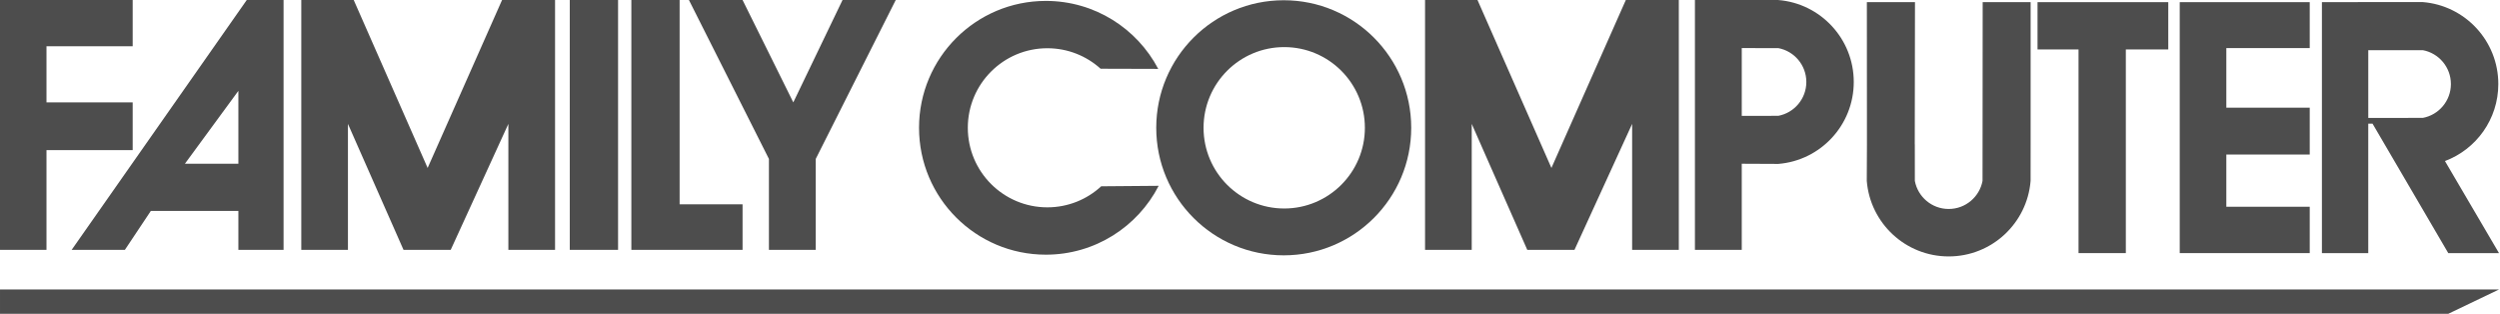
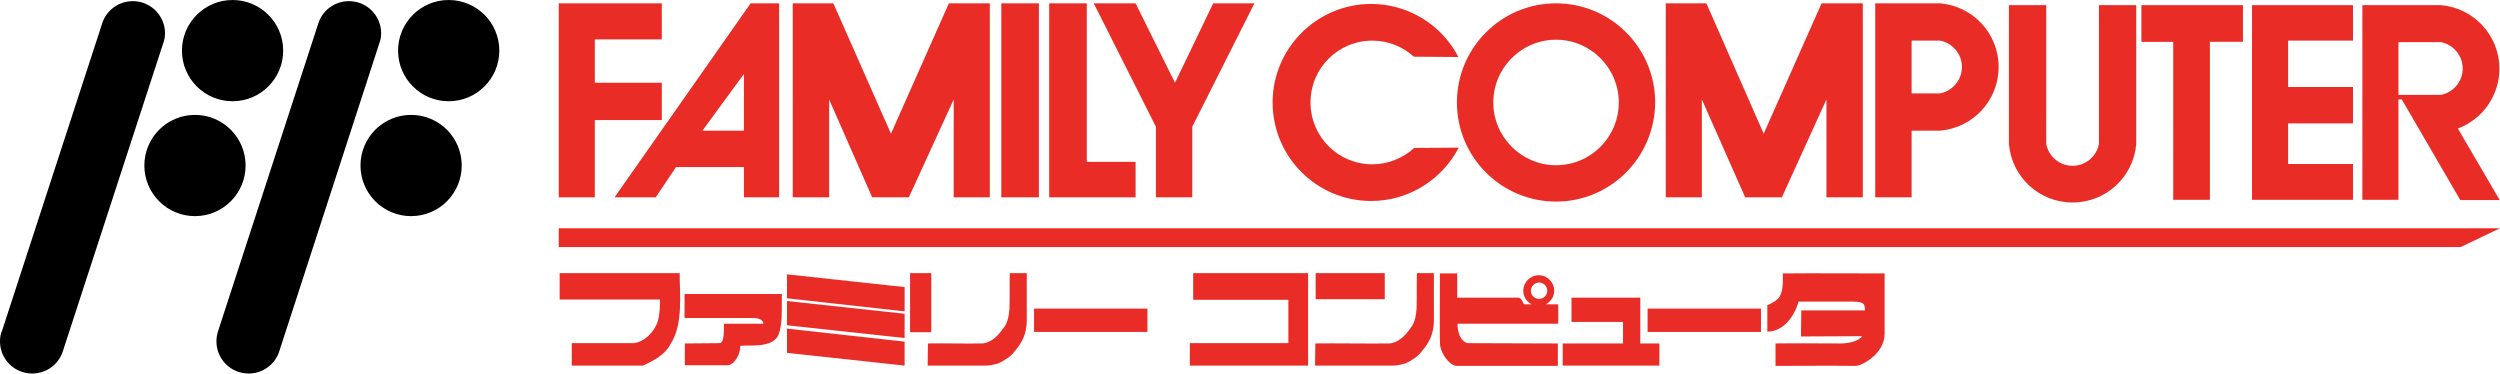
- <svg xmlns="http://www.w3.org/2000/svg" id="Layer_1" enable-background="new 0 0 566.929 71.161" xml:space="preserve" height="71.161px" viewBox="0 0 566.929 71.161" width="566.93px" version="1.1" y="0px" x="0px">
-   <g id="g3" fill="#4d4d4d">
-     <polygon id="polygon5" points="0,0,30.1,0,30.1,10.491,10.546,10.491,10.546,23.218,30.1,23.218,30.1,34.042,10.546,34.042,10.546,56.66,0,56.66" />
-     <path id="path7" d="M64.333,56.66h-10.254v-8.821h-19.864l-5.885,8.821h-12.074l39.725-56.66h8.351v56.66zm-10.254-19.526v-16.532l-12.133,16.532h12.133z" />
-     <polygon id="polygon9" points="68.35,0,80.243,0,97.014,38.086,113.9,0,125.92,0,125.92,56.66,115.33,56.66,115.33,28.095,102.25,56.66,91.542,56.66,78.935,28.095,78.935,56.66,68.35,56.66" />
-     <polygon id="polygon11" points="323.29,0,335.19,0,351.96,38.086,368.84,0,380.86,0,380.86,56.66,370.27,56.66,370.27,28.095,357.19,56.66,346.48,56.66,333.88,28.095,333.88,56.66,323.29,56.66" />
-     <rect id="rect13" height="56.66" width="10.956" x="129.26" />
-     <polygon id="polygon15" points="143.23,0,154.18,0,154.18,46.331,168.46,46.331,168.46,56.66,143.23,56.66" />
-     <polygon id="polygon17" points="156.29,0,168.46,0,179.97,23.218,191.14,0,203.21,0,185.06,36.039,185.06,56.66,174.44,56.66,174.44,36.039" />
-     <path id="path19" d="M262.91,42.032" />
-     <path id="path21" d="M262.76,15.627c-4.812-9.167-14.422-15.419-25.493-15.419-15.891,0-28.772,12.882-28.772,28.772s12.882,28.773,28.772,28.773c11.15,0,20.819-6.342,25.595-15.616l-13.038,0.107c-3.214,2.964-7.508,4.774-12.225,4.774-9.962,0-18.038-8.076-18.038-18.039s8.076-18.038,18.038-18.038c4.65,0,8.89,1.76,12.089,4.649l13.07,0.037z" />
-     <path id="path23" d="M291.23,57.903c-15.973,0-28.923-12.949-28.923-28.923s12.95-28.923,28.923-28.923c15.974,0,28.923,12.949,28.923,28.923s-12.95,28.923-28.92,28.923zm18.41-28.923c0-10.106-8.193-18.299-18.299-18.299s-18.3,8.193-18.3,18.299,8.193,18.299,18.3,18.299c10.1,0,18.3-8.193,18.3-18.299z" />
-     <path id="path25" d="M403.42,0.007c9.588,0.771,17.129,8.796,17.129,18.583,0,9.786-7.541,17.812-17.129,18.582l-8.281-0.038v19.526h-10.624v-56.66h10.624l8.28,0.007zm-8.28,10.898v15.368l8.282-0.006c3.624-0.677,6.367-3.857,6.367-7.677,0-3.821-2.743-7-6.367-7.678l-8.28-0.007z" />
-     <path id="path27" d="M537.27,57.397h-10.513v-56.909l14.607-0.021,8.281,0.007c9.588,0.771,17.129,8.796,17.129,18.583,0,7.996-5.034,14.817-12.107,17.464l12.261,20.876h-11.51l-17.18-29.354h-0.969v29.354zm-6.53-0.269m10.63,0m8.28-30.394c3.623-0.677,6.367-3.857,6.367-7.677,0-3.821-2.744-7-6.367-7.678h-12.377v15.363l12.38-0.008z" />
-     <path id="path29" d="M449.79,22.117m-15.35,0m-0.04,10.623l0.006,8.282c0.678,3.624,3.857,6.366,7.677,6.366,3.821,0,7.001-2.742,7.679-6.366l0.008-8.282,0.025-32.252h10.878v32.252l-0.007,8.282c-0.771,9.588-8.796,17.128-18.583,17.128-9.786,0-17.812-7.54-18.582-17.128l0.038-8.282-0.018-32.252h10.916l-0.05,32.252z" />
-     <polygon id="polygon31" points="471.54,57.397,482.27,57.397,482.27,11.214,491.9,11.214,491.9,0.488,462.24,0.488,462.24,11.214,471.54,11.214" />
-     <polygon id="polygon33" points="523.99,57.397,494.5,57.397,494.5,0.488,523.99,0.488,523.99,10.905,505.07,10.905,505.07,24.419,523.99,24.419,523.99,35.043,505.07,35.043,505.07,46.884,523.99,46.884" />
-     <path id="path35" d="M537.27,28.095" />
-     <polygon id="polygon37" points="0,65.649,0,71.161,555.42,71.161,566.93,65.649" />
-   </g>
+ <svg xmlns="http://www.w3.org/2000/svg" viewBox="0 0 400 59.763">
+   <path fill="#ea2c27" d="M89.397.534h16.49v5.772H95.169v6.936h10.719v5.966H95.169v12.368h-5.772m35.26 0h-5.626v-4.85h-10.864l-3.25 4.85h-6.596L120.099.534h4.559V31.574zm-5.626-10.719v-9.021l-6.645 9.07h6.645zM126.84.534h6.499l9.215 20.856L151.819.534h6.548V31.574h-5.772V15.908l-7.178 15.666h-5.869l-6.887-15.666v15.666h-5.82M266.524.534h6.499l9.167 20.856L291.454.534h6.596V31.574h-5.82V15.908l-7.13 15.666h-5.869l-6.936-15.666v15.666h-5.772M160.209.534h6.014V31.574h-6.014zm7.663 0h6.014V25.9h7.809v5.675h-13.823m7.13-31.041h6.693l6.305 12.707L194.112.534h6.596l-9.943 19.74v11.301h-5.82V20.274m48.404-11.155c-2.619-5.044-7.906-8.488-13.968-8.488-8.682 0-15.763 7.081-15.763 15.763 0 8.682 7.033 15.763 15.763 15.763 6.111 0 11.398-3.492 14.017-8.536l-7.13.049c-1.746 1.601-4.123 2.619-6.693 2.619-5.481 0-9.894-4.414-9.894-9.894 0-5.481 4.414-9.894 9.894-9.894 2.571 0 4.85.97 6.645 2.571l7.13.049z" />
+   <path fill="#ea2c27" d="M248.967 32.253c-8.73 0-15.86-7.081-15.86-15.86 0-8.73 7.081-15.86 15.86-15.86 8.73 0 15.86 7.081 15.86 15.86-.049 8.779-7.13 15.86-15.86 15.86zm10.04-15.86c0-5.529-4.511-10.04-10.04-10.04-5.529 0-10.04 4.511-10.04 10.04 0 5.529 4.511 10.04 10.04 10.04 5.578 0 10.04-4.511 10.04-10.04zM310.418.534c5.238.437 9.361 4.802 9.361 10.185 0 5.384-4.123 9.749-9.361 10.185h-4.559v10.67h-5.82V.534h10.379zm-4.559 5.966v8.439h4.559c1.989-.388 3.492-2.134 3.492-4.22 0-2.086-1.504-3.832-3.492-4.22h-4.559zm77.893 25.463h-5.772V.825h12.562c5.238.437 9.361 4.802 9.361 10.185 0 4.365-2.765 8.1-6.645 9.555l6.693 11.446h-6.305l-9.361-16.102h-.534v16.054zm6.79-16.781c1.989-.388 3.492-2.134 3.492-4.22 0-2.086-1.504-3.832-3.492-4.22h-6.79v8.439h6.79zm-63.149 3.298v4.559c.388 1.989 2.134 3.492 4.22 3.492s3.832-1.504 4.22-3.492V.825h5.966V23.038c-.437 5.238-4.802 9.361-10.185 9.361s-9.749-4.123-10.185-9.361V.825h5.966V18.479zm20.322 13.483h5.869V6.693h5.287V.825h-16.248v5.869h5.093m28.761 25.269h-16.151V.825h16.151v5.675h-10.379v7.421h10.379v5.82h-10.379v6.499h10.379M89.397 36.522v3.007H393.695L400 36.522M108.749 43.7c0 3.541.582 8.148-1.455 11.349-.922 1.746-2.716 2.668-4.414 3.444H91.483v-3.589h9.943c1.746-.243 3.25-1.795 3.832-3.492.291-1.116.34-2.328.34-3.492H89.543v-4.22h19.207zm39.723 11.252c2.813-.049 5.772.049 8.633 0 1.407-.049 2.571-1.213 3.347-2.328.776-.922.97-1.989 1.067-3.298.049-1.892 0-3.735.049-5.626h2.716v7.566c0 1.989-.679 3.541-1.989 4.996-.437.679-1.601 1.455-2.571 1.892-.728.194-1.504.388-2.28.34h-9.021l.049-3.541zm139.296-6.693c-.631 2.28-2.377 4.802-4.996 4.802v-4.22c.728-.34 1.552-.728 1.989-1.407.534-1.019.534-2.328.485-3.686 5.384-.049 10.913 0 16.296 0v9.603c0 3.347-3.735 5.19-4.608 5.19-4.268-.049-8.585 0-12.853 0v-3.589c3.056-.049 7.469 0 10.525 0 1.407 0 2.91-.485 3.347-1.164l-9.797.049.049-4.171h10.185c.097-1.552-.97-1.31-1.892-1.407h-8.73zM109.574 58.493v-3.541l5.529-.049c.776 0 .728-1.843.728-3.104h6.305c0-.582-.679-.922-1.649-.922h-10.961v-3.832h15.569c-.049 2.28.194 5.287-.728 6.887-1.261 1.795-4.705 1.213-5.917 1.407 0 1.455-1.019 3.104-2.086 3.104h-6.79zm16.345-10.767l18.819 2.086v-3.88l-18.819-2.037m0 8.148l18.819 2.037V50.199l-18.819-2.037m0 8.294l18.819 2.037v-3.832l-18.819-2.086m19.692-8.876h3.395v9.458h-3.395zm19.837 5.675h18.14v3.735h-18.14zm43.845-5.675h-18.382v4.268h15.229v6.936h-15.763v3.589h18.916m1.164-3.541c2.813-.049 8.973.049 11.786 0 1.407-.049 2.571-1.213 3.347-2.328.776-.922.97-1.989 1.067-3.298.049-1.892 0-3.735.049-5.626h2.716v7.566c0 1.989-.679 3.541-1.989 4.996-.437.679-1.601 1.455-2.571 1.892-.728.194-1.504.388-2.28.34h-12.174l.049-3.541z" />
+   <path fill="#ea2c27" d="M210.505 43.7h11.058v4.171h-11.058zm22.699 8.1h16.102c.049-1.019 0-2.134 0-3.104h-1.989c.776-.388 1.358-1.213 1.358-2.183 0-1.358-1.116-2.474-2.474-2.474-1.358 0-2.474 1.116-2.474 2.474 0 .97.534 1.795 1.358 2.183h-1.116c-.388 0-.34-1.067-1.116-1.067h-9.7v-3.88h-2.765c0 3.589-.049 7.469 0 11.058 0 1.601 1.407 3.541 2.571 3.735h16.296v-3.589l-14.405-.049c-1.261-.291-1.649-1.892-1.649-3.104zm13.047-6.596c.728 0 1.31.582 1.31 1.31s-.582 1.31-1.31 1.31-1.31-.582-1.31-1.31.631-1.31 1.31-1.31zm16.199 2.425h-11.01v3.88h8.245v3.444h-9.652v3.541h15.472v-3.541h-3.056" />
+   <path fill="#ea2c27" d="M263.614 49.374h18.14v3.735h-18.14z" />
+   <circle cx="37.21" cy="8.1" r="7.857" stroke="#000" stroke-width=".485" />
+   <path stroke="#000" stroke-width=".31" d="M26.103 6.451c.097-.34.146-.728.146-1.116 0-2.765-2.231-4.996-4.996-4.996-2.231 0-4.123 1.455-4.753 3.444L.494 52.915c-.243.485-.34 1.067-.34 1.698 0 2.765 2.231 4.996 4.996 4.996 2.231 0 4.123-1.455 4.753-3.444L26.103 6.451z" />
+   <circle cx="31.196" cy="26.482" r="7.857" stroke="#000" stroke-width=".485" />
+   <circle cx="71.791" cy="8.1" r="7.857" stroke="#000" stroke-width=".485" />
+   <path stroke="#000" stroke-width=".31" d="M60.684 6.451c.097-.34.146-.728.146-1.116 0-2.765-2.231-4.996-4.996-4.996-2.231 0-4.123 1.455-4.753 3.444L35.076 52.915c-.194.534-.291 1.116-.291 1.698 0 2.765 2.231 4.996 4.996 4.996 2.231 0 4.123-1.455 4.753-3.444L60.684 6.451z" />
+   <circle cx="65.777" cy="26.482" r="7.857" stroke="#000" stroke-width=".485" />
</svg>
